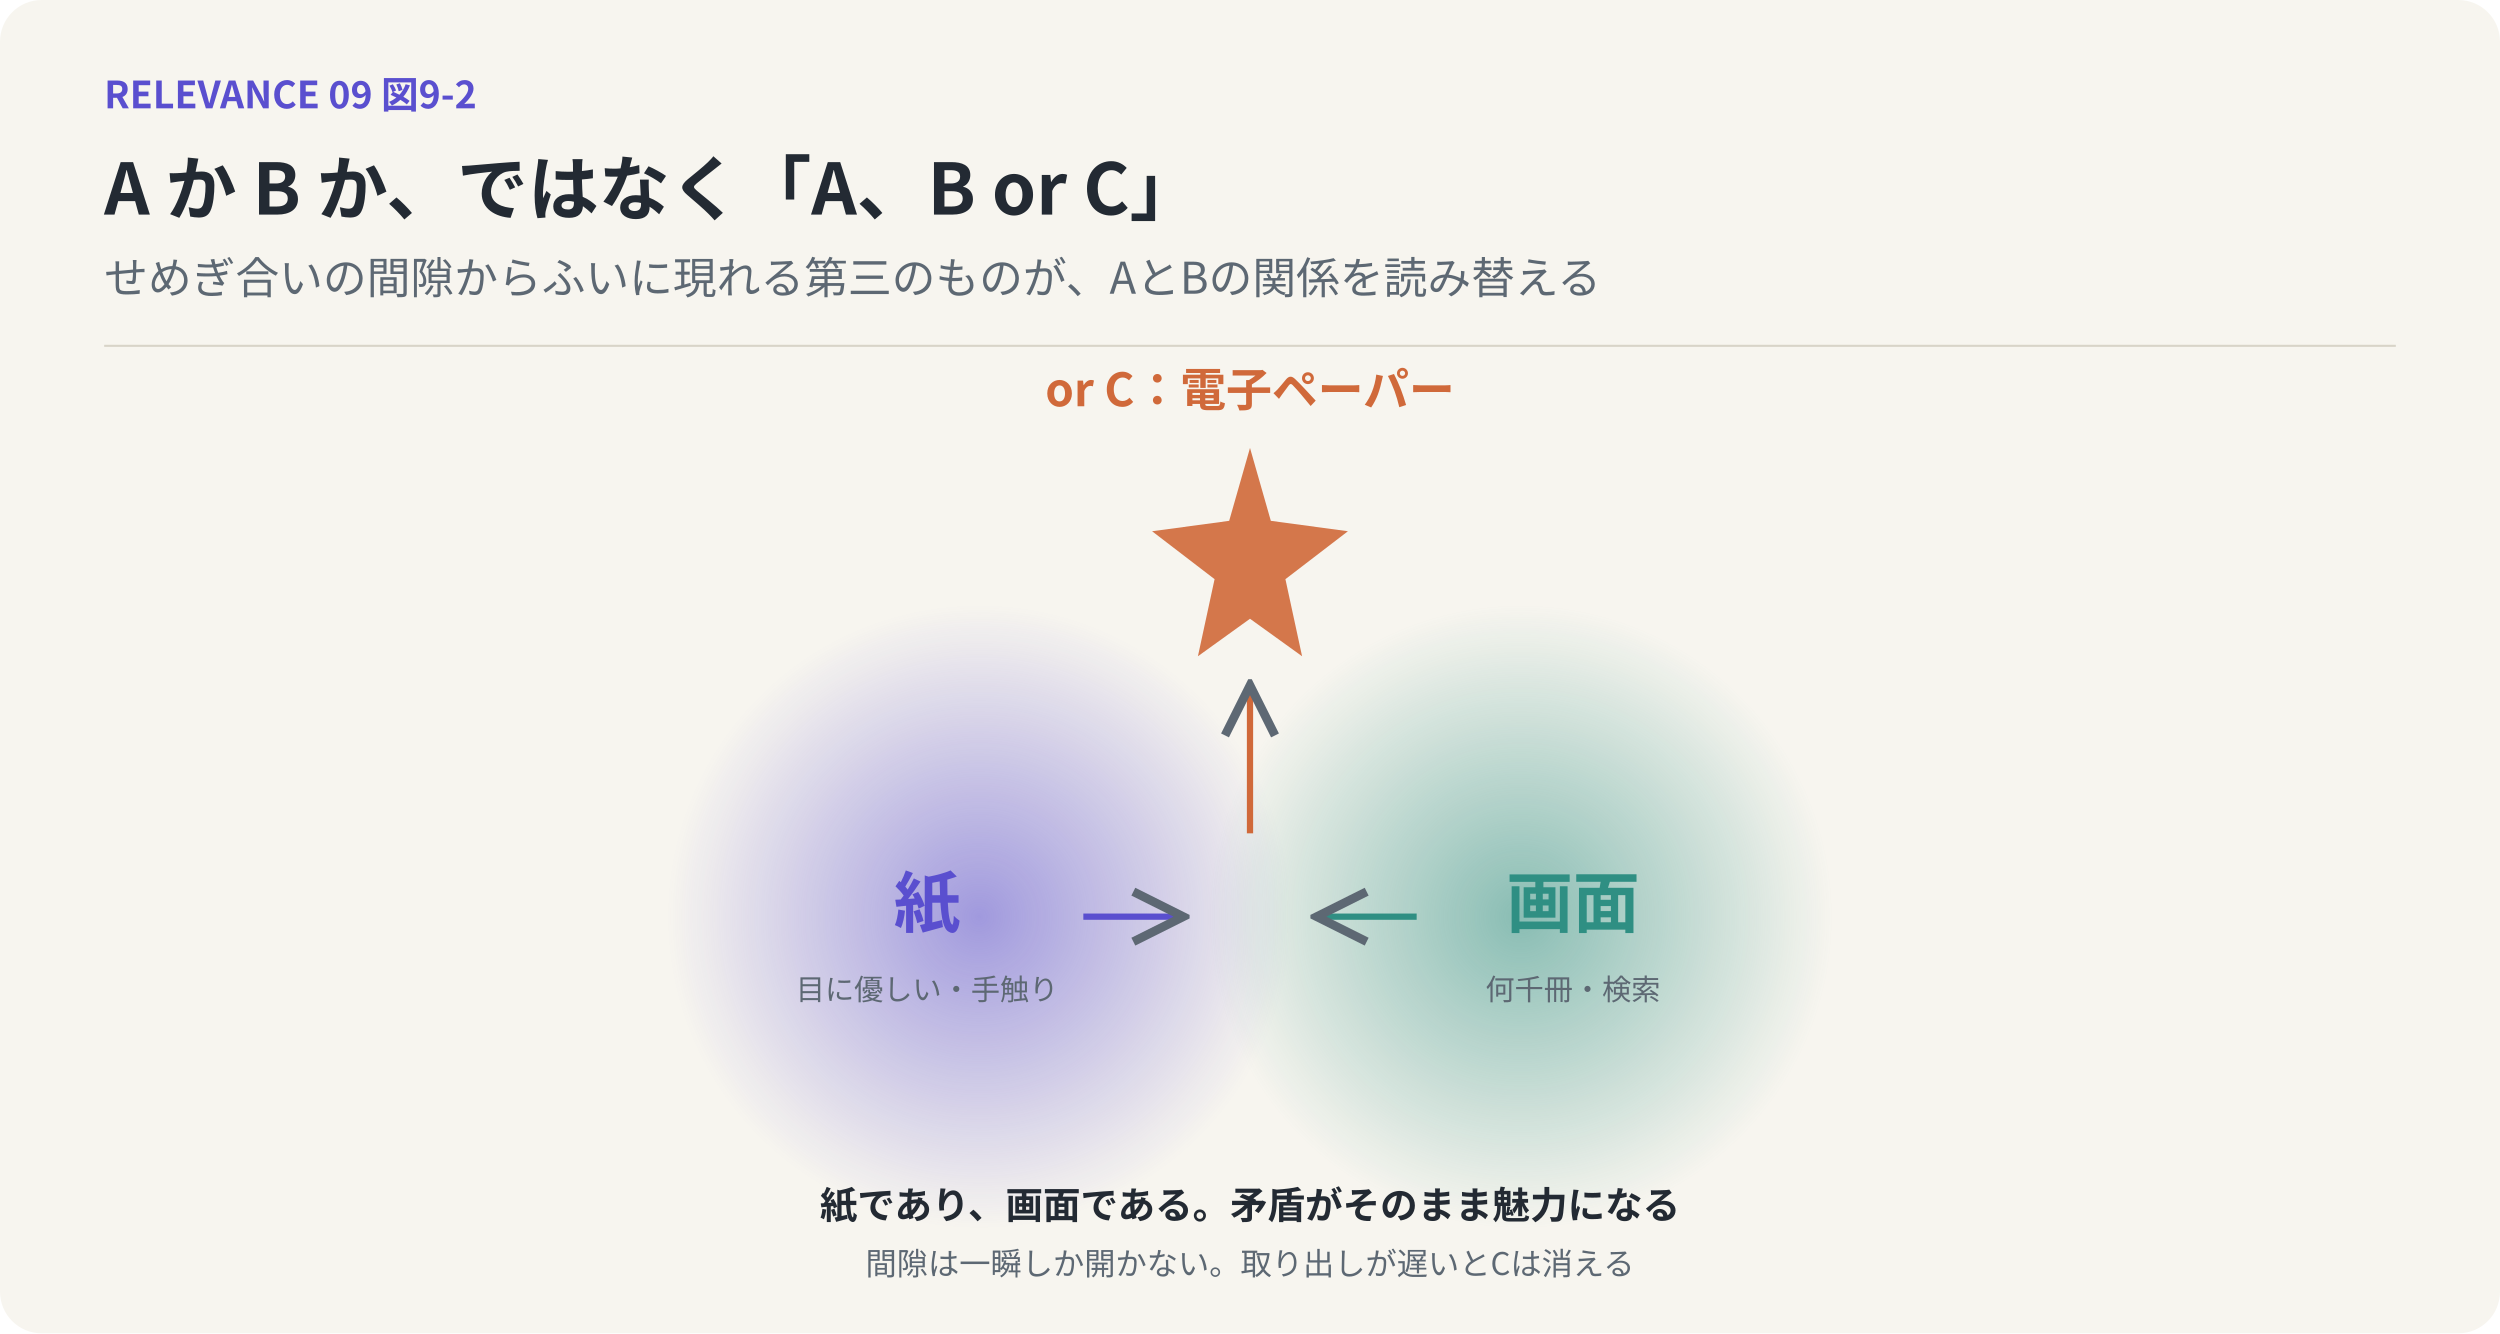
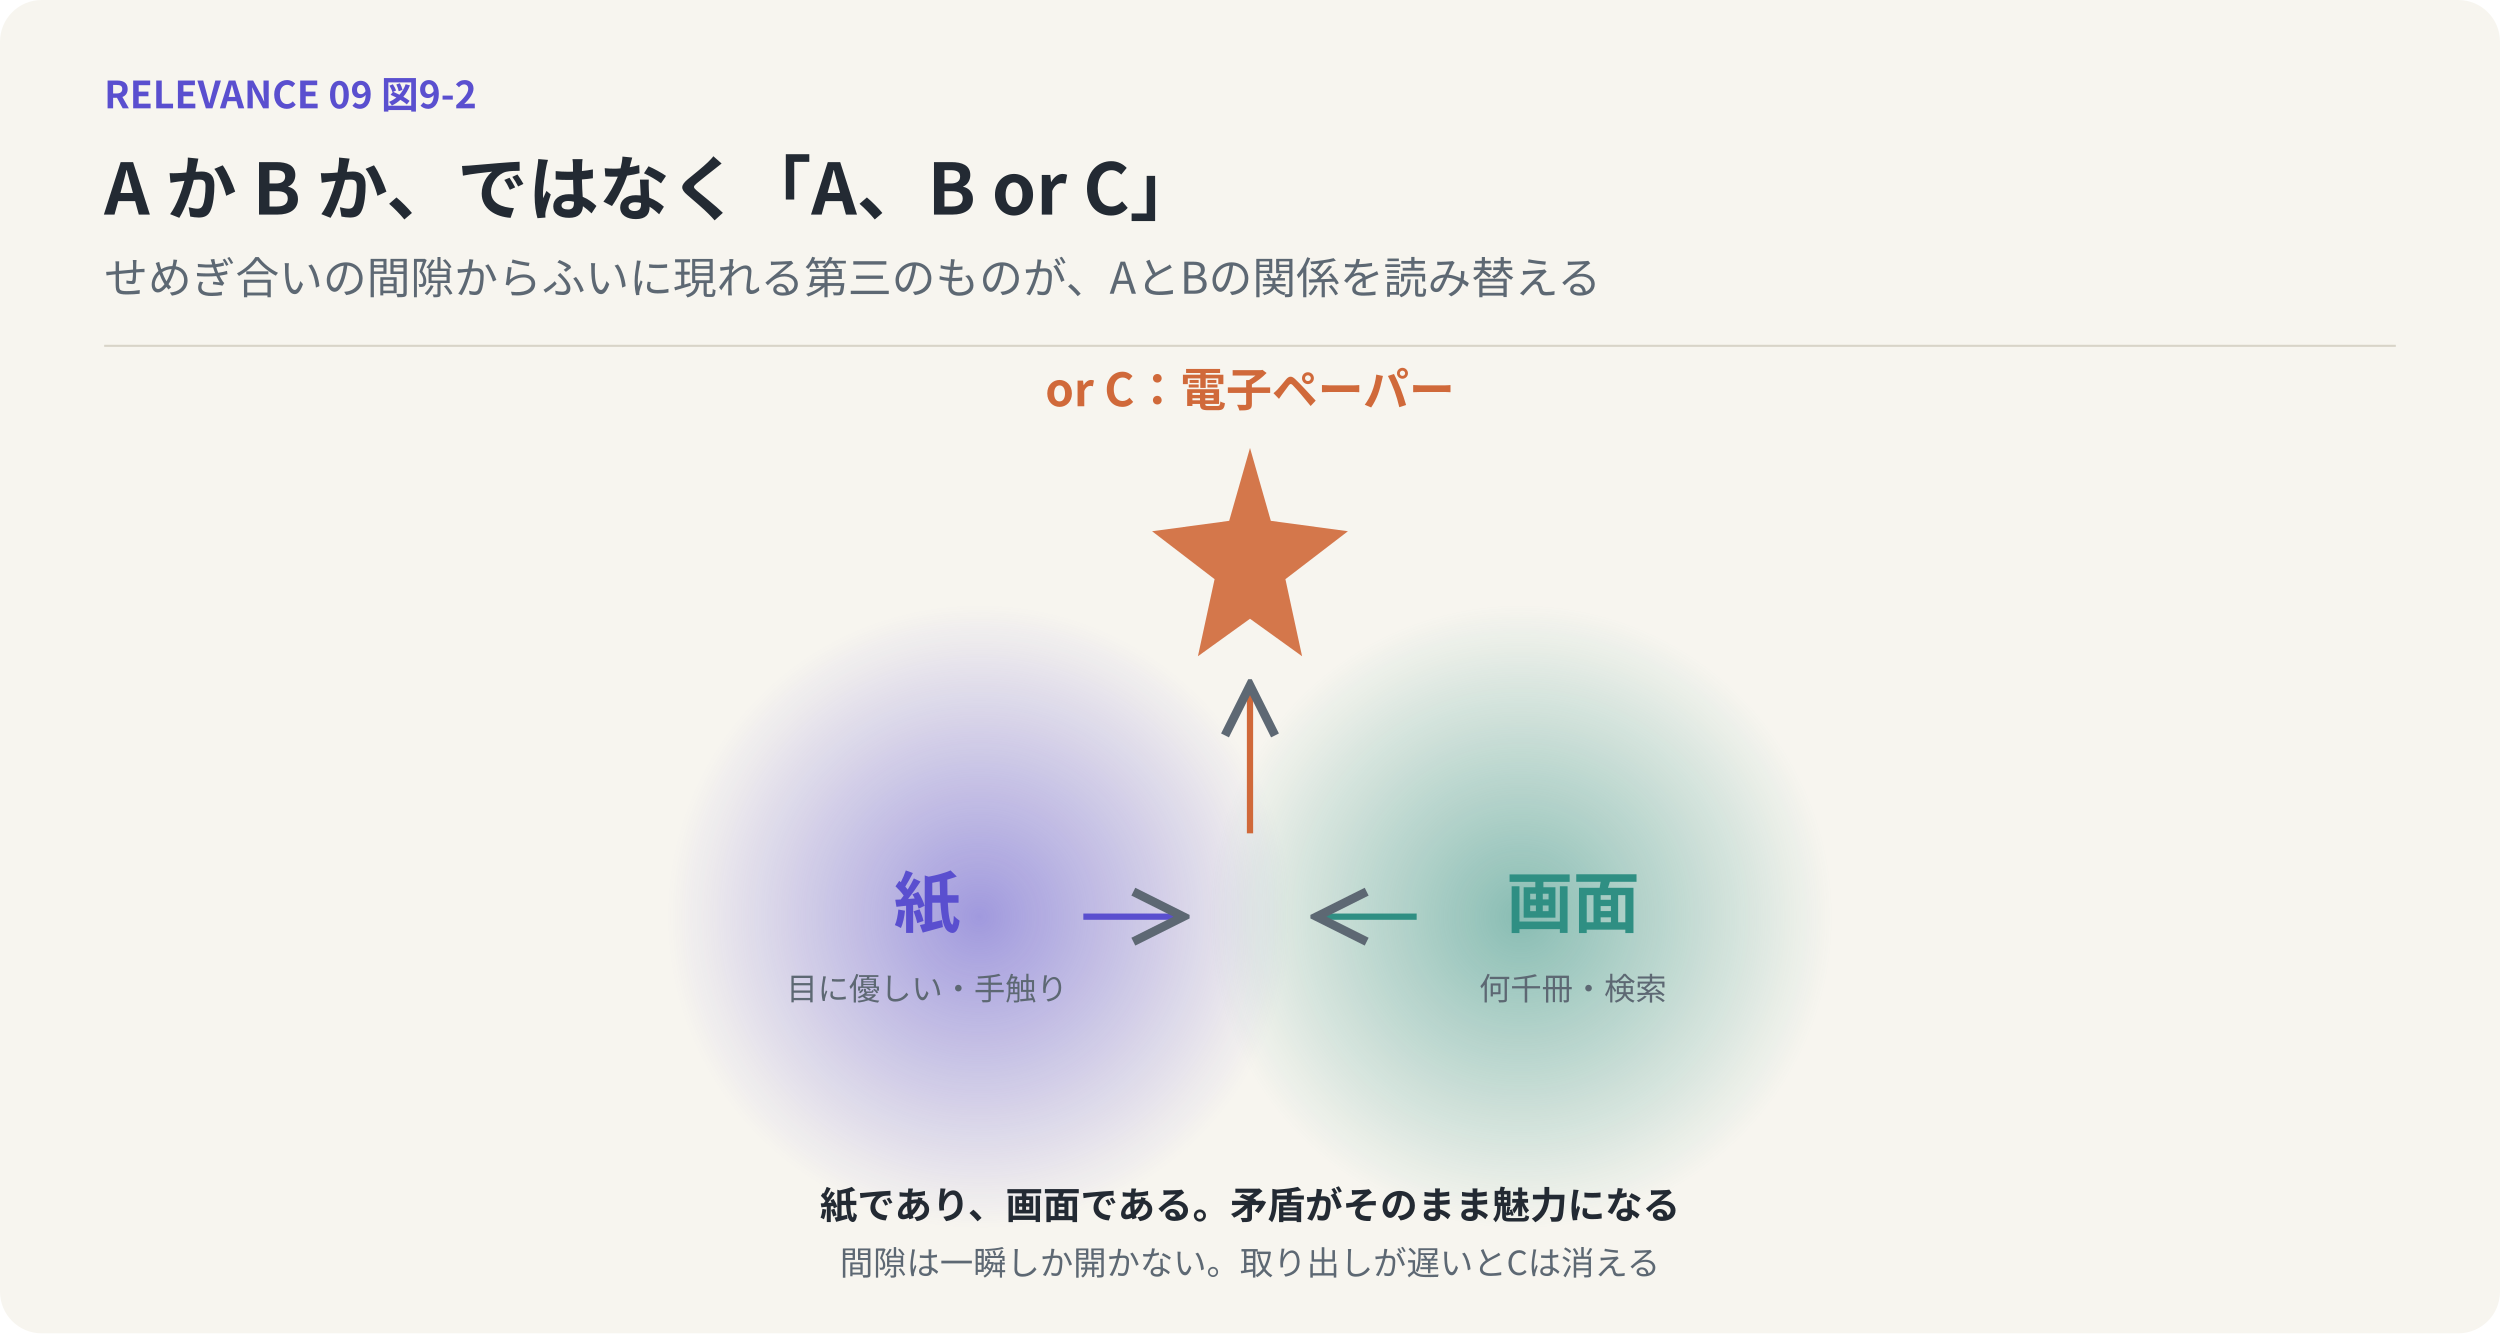
<svg xmlns="http://www.w3.org/2000/svg" width="1200" height="640" viewBox="0 0 1200 640" role="img" aria-labelledby="title desc">
  <defs>
    <marker id="arrow" markerWidth="10" markerHeight="10" refX="8" refY="5" orient="auto-start-reverse">
      <path d="M1,1 L9,5 L1,9" fill="none" stroke="#5d6873" stroke-width="1.4" />
    </marker>
    <radialGradient id="grel092-1">
      <stop offset="0" stop-color="#5a4fcf" stop-opacity="0.55" />
      <stop offset="0.55" stop-color="#5a4fcf" stop-opacity="0.25" />
      <stop offset="1" stop-color="#5a4fcf" stop-opacity="0" />
    </radialGradient>
    <radialGradient id="grel092-2">
      <stop offset="0" stop-color="#2f8f83" stop-opacity="0.55" />
      <stop offset="0.55" stop-color="#2f8f83" stop-opacity="0.25" />
      <stop offset="1" stop-color="#2f8f83" stop-opacity="0" />
    </radialGradient>
  </defs>
  <rect width="1200" height="640" rx="20" fill="#f7f5ef" />
  <g font-family="system-ui, -apple-system, &quot;Hiragino Kaku Gothic ProN&quot;, &quot;Noto Sans CJK JP&quot;, Meiryo, sans-serif">
    <text x="50.0" y="52.0" fill="#5a4fcf" font-size="18" text-anchor="start" font-weight="700">RELEVANCE     09     図9-2</text>
    <text x="50.0" y="103.0" fill="#232a33" font-size="34" text-anchor="start" font-weight="700">A か B か、ではなく「A、B or C」</text>
    <text x="50.0" y="141.0" fill="#5d6873" font-size="21" text-anchor="start" font-weight="400">せめぎ合いの間隙からふいに現れる第三のものが、AとBの関係を読み替える</text>
    <line x1="50.0" y1="166.0" x2="1150.0" y2="166.0" stroke="#d8d4c8" stroke-width="1" />
    <circle cx="470.0" cy="440.0" r="150" fill="url(#grel092-1)" />
    <circle cx="730.0" cy="440.0" r="150" fill="url(#grel092-2)" />
    <text x="445.0" y="445.0" fill="#5a4fcf" font-size="32" text-anchor="middle" font-weight="700">紙</text>
    <text x="755.0" y="445.0" fill="#2f8f83" font-size="32" text-anchor="middle" font-weight="700">画面</text>
-     <text x="445.0" y="480.0" fill="#5d6873" font-size="14" text-anchor="middle" font-weight="400">目に優しい・手触り</text>
-     <text x="755.0" y="480.0" fill="#5d6873" font-size="14" text-anchor="middle" font-weight="400">何千冊・検索</text>
+     <text x="445.0" y="480.0" fill="#5d6873" font-size="15" text-anchor="middle" font-weight="400">目に優しい・手触り</text>
+     <text x="755.0" y="480.0" fill="#5d6873" font-size="15" text-anchor="middle" font-weight="400">何千冊・検索</text>
    <line x1="520.0" y1="440.0" x2="565.0" y2="440.0" stroke="#5a4fcf" stroke-width="3" marker-end="url(#arrow)" />
    <line x1="680.0" y1="440.0" x2="635.0" y2="440.0" stroke="#2f8f83" stroke-width="3" marker-end="url(#arrow)" />
    <path d="M 600 400 L 600 332" fill="none" stroke="#d0693a" stroke-width="3" marker-end="url(#arrow)" />
    <polygon points="600,215 610,250 647,255 617,278 625,315 600,297 575,315 583,278 553,255 590,250" fill="#d0693a" opacity="0.9" />
    <text x="600.0" y="195.0" fill="#d0693a" font-size="22" text-anchor="middle" font-weight="700">or C：電子ペーパー</text>
    <text x="600.0" y="585.0" fill="#232a33" font-size="18" text-anchor="middle" font-weight="700">紙であり、画面である。矛盾がそのまま魅力になる</text>
-     <text x="600.0" y="612.0" fill="#5d6873" font-size="15" text-anchor="middle" font-weight="400">間隙は一瞬しか開かない。取り出しが遅いとCは消える</text>
+     <text x="600.0" y="612.0" fill="#5d6873" font-size="16" text-anchor="middle" font-weight="400">間隙は一瞬しか開かない。取り出しが遅いとCは消える</text>
  </g>
</svg>
